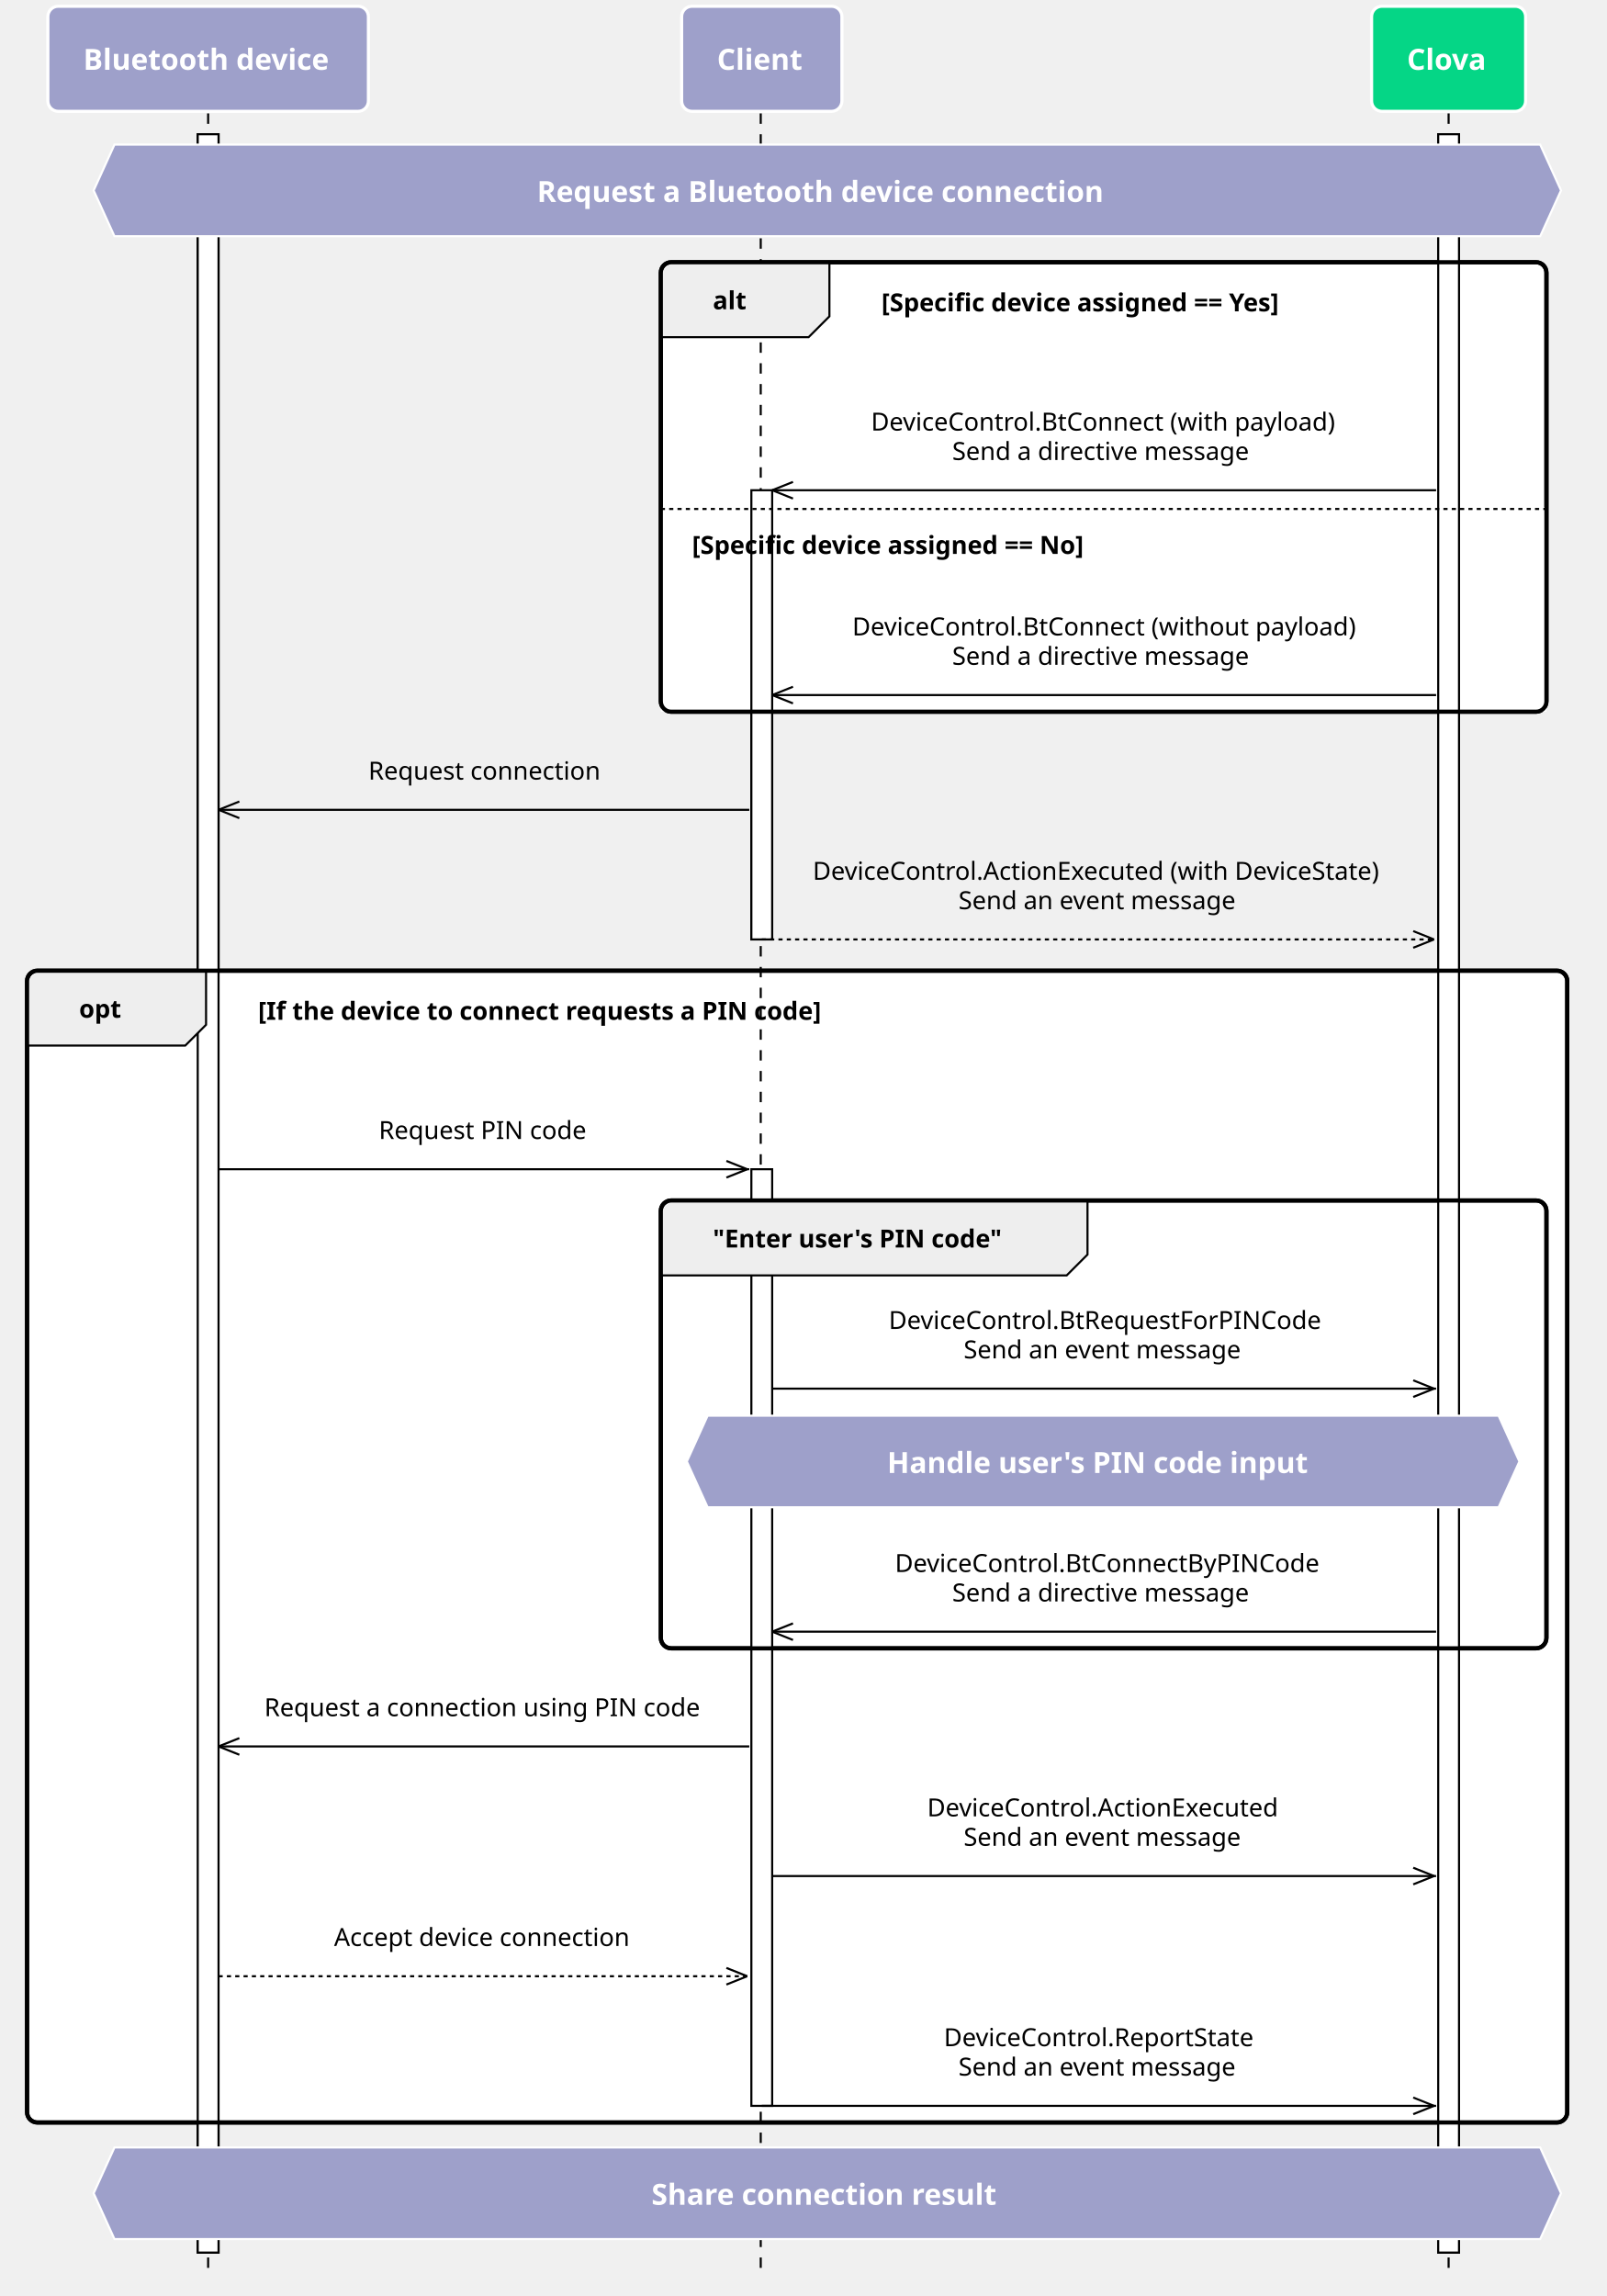
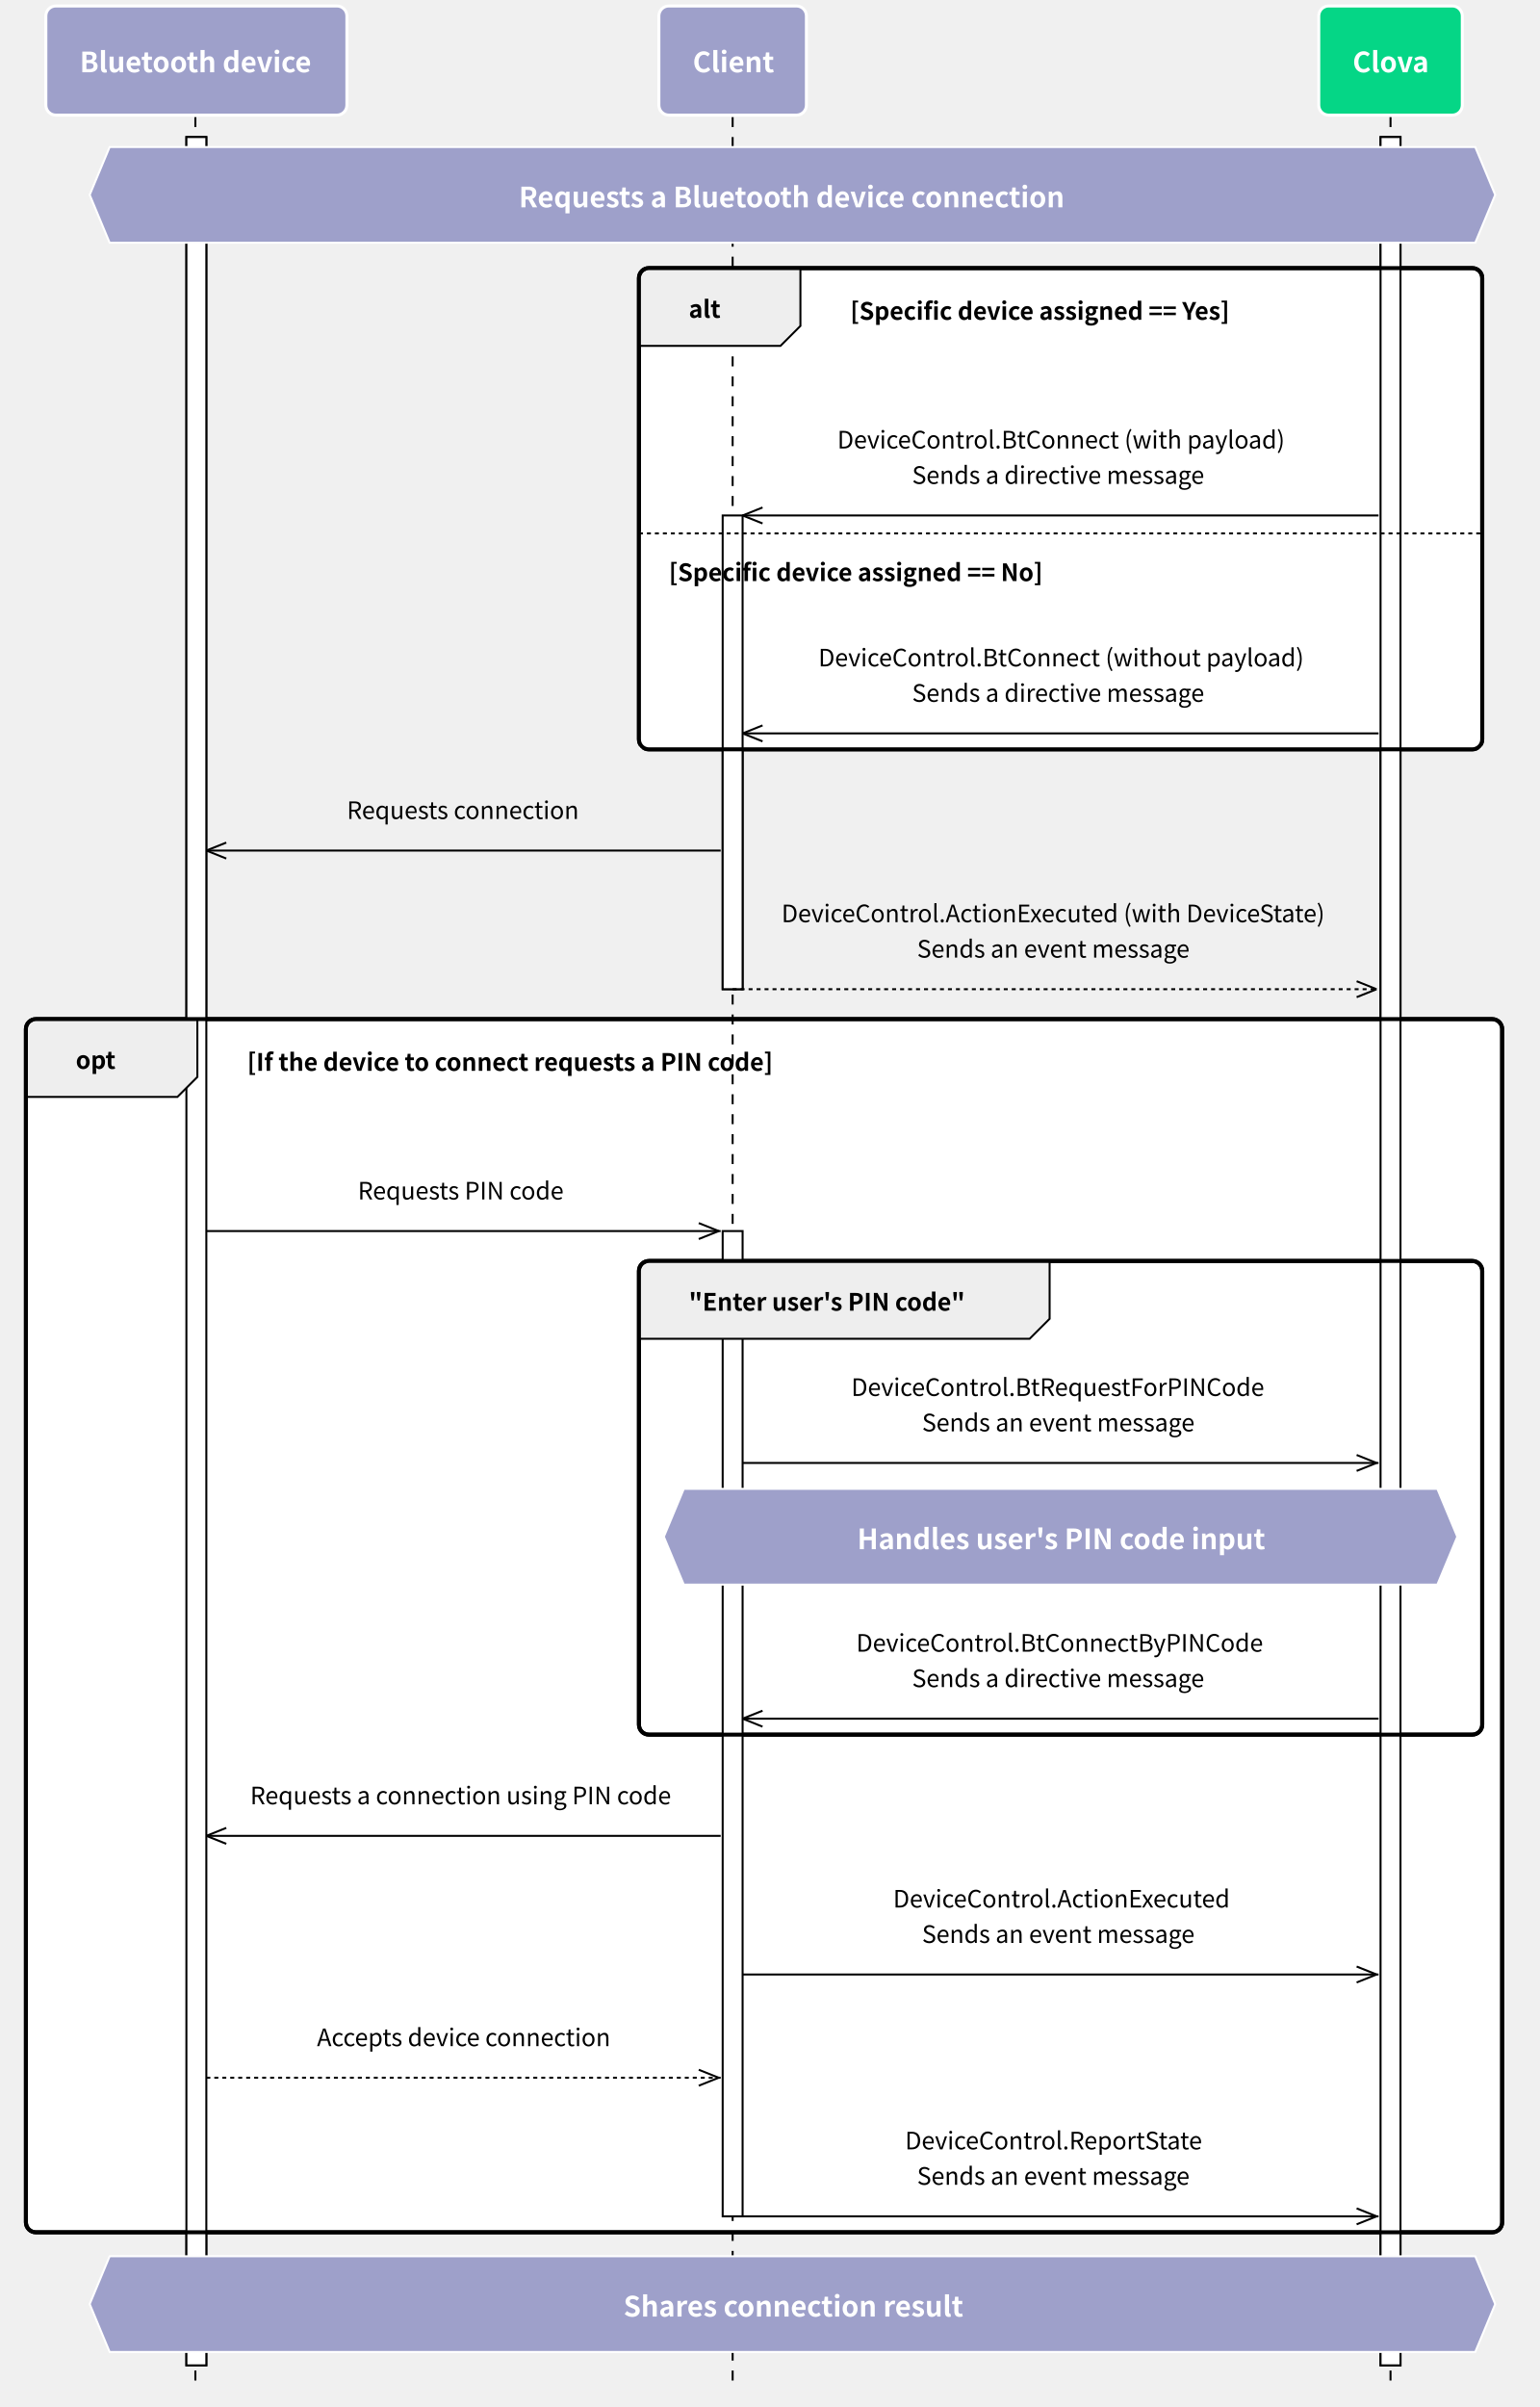
- <svg xmlns="http://www.w3.org/2000/svg" contentScriptType="application/ecmascript" contentStyleType="text/css" height="1103px" preserveAspectRatio="none" style="width:772px;height:1103px;" version="1.1" viewBox="0 0 772 1103" width="772px" zoomAndPan="magnify">
+ <svg xmlns="http://www.w3.org/2000/svg" contentScriptType="application/ecmascript" contentStyleType="text/css" height="1207px" preserveAspectRatio="none" style="width:772px;height:1207px;" version="1.1" viewBox="0 0 772 1207" width="772px" zoomAndPan="magnify">
  <defs />
  <g>
-     <rect fill="#FFFFFF" height="1017.652" style="stroke: #000000; stroke-width: 1.0;" width="10" x="95" y="64.488" />
-     <rect fill="#FFFFFF" height="215.797" style="stroke: #000000; stroke-width: 1.0;" width="10" x="361" y="235.508" />
-     <rect fill="#FFFFFF" height="449.949" style="stroke: #000000; stroke-width: 1.0;" width="10" x="361" y="561.703" />
-     <rect fill="#FFFFFF" height="1017.652" style="stroke: #000000; stroke-width: 1.0;" width="10" x="691" y="64.488" />
-     <rect fill="#FFFFFF" height="215.93" rx="5" ry="5" style="stroke: #000000; stroke-width: 2.0;" width="425.5" x="317.5" y="125.977" />
-     <rect fill="#FFFFFF" height="98.398" style="stroke: none; stroke-width: 1.0;" width="425.5" x="317.5" y="243.508" />
-     <rect fill="#FFFFFF" height="553.348" rx="5" ry="5" style="stroke: #000000; stroke-width: 2.0;" width="740" x="13" y="466.305" />
-     <rect fill="#FFFFFF" height="215.152" rx="5" ry="5" style="stroke: #000000; stroke-width: 2.0;" width="425.5" x="317.5" y="576.703" />
-     <line style="stroke: #000000; stroke-width: 1.0; stroke-dasharray: 5.0,5.0;" x1="100" x2="100" y1="54.488" y2="1091.141" />
-     <line style="stroke: #000000; stroke-width: 1.0; stroke-dasharray: 5.0,5.0;" x1="365.5" x2="365.5" y1="54.488" y2="1091.141" />
-     <line style="stroke: #000000; stroke-width: 1.0; stroke-dasharray: 5.0,5.0;" x1="696" x2="696" y1="54.488" y2="1091.141" />
-     <rect fill="#9EA0CA" height="50.488" rx="5" ry="5" style="stroke: #FFFFFF; stroke-width: 1.5;" width="154" x="23" y="3" />
-     <text fill="#FFFFFF" font-family="sans-serif" font-size="14" font-weight="bold" lengthAdjust="spacingAndGlyphs" textLength="120" x="40" y="33.535">Bluetooth device</text>
-     <rect fill="#9EA0CA" height="50.488" rx="5" ry="5" style="stroke: #FFFFFF; stroke-width: 1.5;" width="77" x="327.5" y="3" />
-     <text fill="#FFFFFF" font-family="sans-serif" font-size="14" font-weight="bold" lengthAdjust="spacingAndGlyphs" textLength="43" x="344.5" y="33.535">Client</text>
-     <rect fill="#05D686" height="50.488" rx="5" ry="5" style="stroke: #FFFFFF; stroke-width: 1.5;" width="74" x="659" y="3" />
-     <text fill="#FFFFFF" font-family="sans-serif" font-size="14" font-weight="bold" lengthAdjust="spacingAndGlyphs" textLength="40" x="676" y="33.535">Clova</text>
-     <rect fill="#FFFFFF" height="1017.652" style="stroke: #000000; stroke-width: 1.0;" width="10" x="95" y="64.488" />
-     <rect fill="#FFFFFF" height="215.797" style="stroke: #000000; stroke-width: 1.0;" width="10" x="361" y="235.508" />
-     <rect fill="#FFFFFF" height="449.949" style="stroke: #000000; stroke-width: 1.0;" width="10" x="361" y="561.703" />
-     <rect fill="#FFFFFF" height="1017.652" style="stroke: #000000; stroke-width: 1.0;" width="10" x="691" y="64.488" />
-     <polygon fill="#9EA0CA" points="55,69.488,740,69.488,750,91.488,740,113.488,55,113.488,45,91.488,55,69.488" style="stroke: #FFFFFF; stroke-width: 1.0;" />
-     <text fill="#FFFFFF" font-family="sans-serif" font-size="14" font-weight="bold" lengthAdjust="spacingAndGlyphs" textLength="279" x="258" y="97.023">Request a Bluetooth device connection</text>
-     <path d="M322.5,125.977 L398.5,125.977 L398.5,151.977 L388.5,161.977 L317.5,161.977 L317.5,130.977 " fill="#EEEEEE" style="stroke: #000000; stroke-width: 1.0;" />
-     <rect fill="none" height="215.93" rx="5" ry="5" style="stroke: #000000; stroke-width: 2.0;" width="425.5" x="317.5" y="125.977" />
-     <text fill="#000000" font-family="sans-serif" font-size="12" font-weight="bold" lengthAdjust="spacingAndGlyphs" textLength="16" x="342.5" y="148.578">alt</text>
-     <text fill="#000000" font-family="sans-serif" font-size="12" font-weight="bold" lengthAdjust="spacingAndGlyphs" textLength="208" x="423.5" y="149.578">[Specific device assigned == Yes]</text>
-     <line style="stroke: #000000; stroke-width: 1.0;" x1="371" x2="381" y1="235.508" y2="231.508" />
-     <line style="stroke: #000000; stroke-width: 1.0;" x1="371" x2="381" y1="235.508" y2="239.508" />
-     <line style="stroke: #000000; stroke-width: 1.0;" x1="371" x2="690" y1="235.508" y2="235.508" />
-     <text fill="#000000" font-family="sans-serif" font-size="12" lengthAdjust="spacingAndGlyphs" textLength="225" x="418.5" y="206.844">DeviceControl.BtConnect (with payload)</text>
-     <text fill="#000000" font-family="sans-serif" font-size="12" lengthAdjust="spacingAndGlyphs" textLength="147" x="457.5" y="220.977">Send a directive message</text>
-     <line style="stroke: #000000; stroke-width: 1.0; stroke-dasharray: 2.0,2.0;" x1="317.5" x2="743" y1="244.508" y2="244.508" />
-     <text fill="#000000" font-family="sans-serif" font-size="12" font-weight="bold" lengthAdjust="spacingAndGlyphs" textLength="203" x="332.5" y="266.109">[Specific device assigned == No]</text>
-     <line style="stroke: #000000; stroke-width: 1.0;" x1="371" x2="381" y1="333.906" y2="329.906" />
-     <line style="stroke: #000000; stroke-width: 1.0;" x1="371" x2="381" y1="333.906" y2="337.906" />
-     <line style="stroke: #000000; stroke-width: 1.0;" x1="371" x2="690" y1="333.906" y2="333.906" />
-     <text fill="#000000" font-family="sans-serif" font-size="12" lengthAdjust="spacingAndGlyphs" textLength="243" x="409.5" y="305.242">DeviceControl.BtConnect (without payload)</text>
-     <text fill="#000000" font-family="sans-serif" font-size="12" lengthAdjust="spacingAndGlyphs" textLength="147" x="457.5" y="319.375">Send a directive message</text>
-     <line style="stroke: #000000; stroke-width: 1.0;" x1="105" x2="115" y1="389.039" y2="385.039" />
-     <line style="stroke: #000000; stroke-width: 1.0;" x1="105" x2="115" y1="389.039" y2="393.039" />
-     <line style="stroke: #000000; stroke-width: 1.0;" x1="105" x2="360" y1="389.039" y2="389.039" />
-     <text fill="#000000" font-family="sans-serif" font-size="12" lengthAdjust="spacingAndGlyphs" textLength="112" x="177" y="374.508">Request connection</text>
-     <line style="stroke: #000000; stroke-width: 1.0;" x1="689" x2="679" y1="451.305" y2="447.305" />
-     <line style="stroke: #000000; stroke-width: 1.0;" x1="689" x2="679" y1="451.305" y2="455.305" />
-     <line style="stroke: #000000; stroke-width: 1.0; stroke-dasharray: 2.0,2.0;" x1="366" x2="690" y1="451.305" y2="451.305" />
-     <text fill="#000000" font-family="sans-serif" font-size="12" lengthAdjust="spacingAndGlyphs" textLength="276" x="390.5" y="422.641">DeviceControl.ActionExecuted (with DeviceState)</text>
-     <text fill="#000000" font-family="sans-serif" font-size="12" lengthAdjust="spacingAndGlyphs" textLength="136" x="460.5" y="436.773">Send an event message</text>
-     <path d="M18,466.305 L99,466.305 L99,492.305 L89,502.305 L13,502.305 L13,471.305 " fill="#EEEEEE" style="stroke: #000000; stroke-width: 1.0;" />
-     <rect fill="none" height="553.348" rx="5" ry="5" style="stroke: #000000; stroke-width: 2.0;" width="740" x="13" y="466.305" />
-     <text fill="#000000" font-family="sans-serif" font-size="12" font-weight="bold" lengthAdjust="spacingAndGlyphs" textLength="21" x="38" y="488.906">opt</text>
-     <text fill="#000000" font-family="sans-serif" font-size="12" font-weight="bold" lengthAdjust="spacingAndGlyphs" textLength="279" x="124" y="489.906">[If the device to connect requests a PIN code]</text>
-     <line style="stroke: #000000; stroke-width: 1.0;" x1="359" x2="349" y1="561.703" y2="557.703" />
-     <line style="stroke: #000000; stroke-width: 1.0;" x1="359" x2="349" y1="561.703" y2="565.703" />
-     <line style="stroke: #000000; stroke-width: 1.0;" x1="105" x2="360" y1="561.703" y2="561.703" />
-     <text fill="#000000" font-family="sans-serif" font-size="12" lengthAdjust="spacingAndGlyphs" textLength="102" x="182" y="547.172">Request PIN code</text>
-     <path d="M322.5,576.703 L522.5,576.703 L522.5,602.703 L512.5,612.703 L317.5,612.703 L317.5,581.703 " fill="#EEEEEE" style="stroke: #000000; stroke-width: 1.0;" />
-     <rect fill="none" height="215.152" rx="5" ry="5" style="stroke: #000000; stroke-width: 2.0;" width="425.5" x="317.5" y="576.703" />
-     <text fill="#000000" font-family="sans-serif" font-size="12" font-weight="bold" lengthAdjust="spacingAndGlyphs" textLength="140" x="342.5" y="599.305">"Enter user's PIN code"</text>
-     <line style="stroke: #000000; stroke-width: 1.0;" x1="689" x2="679" y1="667.102" y2="663.102" />
-     <line style="stroke: #000000; stroke-width: 1.0;" x1="689" x2="679" y1="667.102" y2="671.102" />
-     <line style="stroke: #000000; stroke-width: 1.0;" x1="371" x2="690" y1="667.102" y2="667.102" />
-     <text fill="#000000" font-family="sans-serif" font-size="12" lengthAdjust="spacingAndGlyphs" textLength="208" x="427" y="638.438">DeviceControl.BtRequestForPINCode</text>
-     <text fill="#000000" font-family="sans-serif" font-size="12" lengthAdjust="spacingAndGlyphs" textLength="136" x="463" y="652.57">Send an event message</text>
-     <polygon fill="#9EA0CA" points="340,680.102,720,680.102,730,702.102,720,724.102,340,724.102,330,702.102,340,680.102" style="stroke: #FFFFFF; stroke-width: 1.0;" />
-     <text fill="#FFFFFF" font-family="sans-serif" font-size="14" font-weight="bold" lengthAdjust="spacingAndGlyphs" textLength="208" x="426.25" y="707.637">Handle user's PIN code input</text>
-     <line style="stroke: #000000; stroke-width: 1.0;" x1="371" x2="381" y1="783.856" y2="779.856" />
-     <line style="stroke: #000000; stroke-width: 1.0;" x1="371" x2="381" y1="783.856" y2="787.856" />
-     <line style="stroke: #000000; stroke-width: 1.0;" x1="371" x2="690" y1="783.856" y2="783.856" />
-     <text fill="#000000" font-family="sans-serif" font-size="12" lengthAdjust="spacingAndGlyphs" textLength="202" x="430" y="755.191">DeviceControl.BtConnectByPINCode</text>
-     <text fill="#000000" font-family="sans-serif" font-size="12" lengthAdjust="spacingAndGlyphs" textLength="147" x="457.5" y="769.324">Send a directive message</text>
-     <line style="stroke: #000000; stroke-width: 1.0;" x1="105" x2="115" y1="838.988" y2="834.988" />
-     <line style="stroke: #000000; stroke-width: 1.0;" x1="105" x2="115" y1="838.988" y2="842.988" />
-     <line style="stroke: #000000; stroke-width: 1.0;" x1="105" x2="360" y1="838.988" y2="838.988" />
-     <text fill="#000000" font-family="sans-serif" font-size="12" lengthAdjust="spacingAndGlyphs" textLength="212" x="127" y="824.457">Request a connection using PIN code</text>
-     <line style="stroke: #000000; stroke-width: 1.0;" x1="689" x2="679" y1="901.254" y2="897.254" />
-     <line style="stroke: #000000; stroke-width: 1.0;" x1="689" x2="679" y1="901.254" y2="905.254" />
-     <line style="stroke: #000000; stroke-width: 1.0;" x1="371" x2="690" y1="901.254" y2="901.254" />
-     <text fill="#000000" font-family="sans-serif" font-size="12" lengthAdjust="spacingAndGlyphs" textLength="171" x="445.5" y="872.59">DeviceControl.ActionExecuted</text>
-     <text fill="#000000" font-family="sans-serif" font-size="12" lengthAdjust="spacingAndGlyphs" textLength="136" x="463" y="886.723">Send an event message</text>
-     <line style="stroke: #000000; stroke-width: 1.0;" x1="359" x2="349" y1="949.387" y2="945.387" />
-     <line style="stroke: #000000; stroke-width: 1.0;" x1="359" x2="349" y1="949.387" y2="953.387" />
-     <line style="stroke: #000000; stroke-width: 1.0; stroke-dasharray: 2.0,2.0;" x1="105" x2="360" y1="949.387" y2="949.387" />
-     <text fill="#000000" font-family="sans-serif" font-size="12" lengthAdjust="spacingAndGlyphs" textLength="145" x="160.5" y="934.856">Accept device connection</text>
-     <line style="stroke: #000000; stroke-width: 1.0;" x1="689" x2="679" y1="1011.652" y2="1007.652" />
-     <line style="stroke: #000000; stroke-width: 1.0;" x1="689" x2="679" y1="1011.652" y2="1015.652" />
-     <line style="stroke: #000000; stroke-width: 1.0;" x1="366" x2="690" y1="1011.652" y2="1011.652" />
-     <text fill="#000000" font-family="sans-serif" font-size="12" lengthAdjust="spacingAndGlyphs" textLength="150" x="453.5" y="982.988">DeviceControl.ReportState</text>
-     <text fill="#000000" font-family="sans-serif" font-size="12" lengthAdjust="spacingAndGlyphs" textLength="136" x="460.5" y="997.121">Send an event message</text>
-     <polygon fill="#9EA0CA" points="55,1031.652,740,1031.652,750,1053.652,740,1075.652,55,1075.652,45,1053.652,55,1031.652" style="stroke: #FFFFFF; stroke-width: 1.0;" />
-     <text fill="#FFFFFF" font-family="sans-serif" font-size="14" font-weight="bold" lengthAdjust="spacingAndGlyphs" textLength="169" x="313" y="1059.188">Share connection result</text>
+     <rect fill="#FFFFFF" height="1117.4" style="stroke: #000000; stroke-width: 1.0;" width="10" x="93.5" y="68.72" />
+     <rect fill="#FFFFFF" height="237.56" style="stroke: #000000; stroke-width: 1.0;" width="10" x="362.5" y="258.48" />
+     <rect fill="#FFFFFF" height="494.08" style="stroke: #000000; stroke-width: 1.0;" width="10" x="362.5" y="617.32" />
+     <rect fill="#FFFFFF" height="1117.4" style="stroke: #000000; stroke-width: 1.0;" width="10" x="692.5" y="68.72" />
+     <rect fill="#FFFFFF" height="241.32" rx="5" ry="5" style="stroke: #000000; stroke-width: 2.0;" width="423" x="320.5" y="134.44" />
+     <rect fill="#FFFFFF" height="109.28" style="stroke: none; stroke-width: 1.0;" width="423" x="320.5" y="266.48" />
+     <rect fill="#FFFFFF" height="608.36" rx="5" ry="5" style="stroke: #000000; stroke-width: 2.0;" width="740.5" x="13" y="511.04" />
+     <rect fill="#FFFFFF" height="237.52" rx="5" ry="5" style="stroke: #000000; stroke-width: 2.0;" width="423" x="320.5" y="632.32" />
+     <line style="stroke: #000000; stroke-width: 1.0; stroke-dasharray: 5.0,5.0;" x1="98" x2="98" y1="58.72" y2="1195.12" />
+     <line style="stroke: #000000; stroke-width: 1.0; stroke-dasharray: 5.0,5.0;" x1="367.5" x2="367.5" y1="58.72" y2="1195.12" />
+     <line style="stroke: #000000; stroke-width: 1.0; stroke-dasharray: 5.0,5.0;" x1="697.5" x2="697.5" y1="58.72" y2="1195.12" />
+     <rect fill="#9EA0CA" height="54.72" rx="5" ry="5" style="stroke: #FFFFFF; stroke-width: 1.5;" width="151" x="23" y="3" />
+     <text fill="#FFFFFF" font-family="Noto Sans CJK KR" font-size="14" font-weight="bold" lengthAdjust="spacingAndGlyphs" textLength="117" x="40" y="36.24">Bluetooth device</text>
+     <rect fill="#9EA0CA" height="54.72" rx="5" ry="5" style="stroke: #FFFFFF; stroke-width: 1.5;" width="74" x="330.5" y="3" />
+     <text fill="#FFFFFF" font-family="Noto Sans CJK KR" font-size="14" font-weight="bold" lengthAdjust="spacingAndGlyphs" textLength="40" x="347.5" y="36.24">Client</text>
+     <rect fill="#05D686" height="54.72" rx="5" ry="5" style="stroke: #FFFFFF; stroke-width: 1.5;" width="72" x="661.5" y="3" />
+     <text fill="#FFFFFF" font-family="Noto Sans CJK KR" font-size="14" font-weight="bold" lengthAdjust="spacingAndGlyphs" textLength="38" x="678.5" y="36.24">Clova</text>
+     <rect fill="#FFFFFF" height="1117.4" style="stroke: #000000; stroke-width: 1.0;" width="10" x="93.5" y="68.72" />
+     <rect fill="#FFFFFF" height="237.56" style="stroke: #000000; stroke-width: 1.0;" width="10" x="362.5" y="258.48" />
+     <rect fill="#FFFFFF" height="494.08" style="stroke: #000000; stroke-width: 1.0;" width="10" x="362.5" y="617.32" />
+     <rect fill="#FFFFFF" height="1117.4" style="stroke: #000000; stroke-width: 1.0;" width="10" x="692.5" y="68.72" />
+     <polygon fill="#9EA0CA" points="55,73.72,740,73.72,750,97.72,740,121.72,55,121.72,45,97.72,55,73.72" style="stroke: #FFFFFF; stroke-width: 1.0;" />
+     <text fill="#FFFFFF" font-family="Noto Sans CJK KR" font-size="14" font-weight="bold" lengthAdjust="spacingAndGlyphs" textLength="275" x="260.25" y="103.96">Requests a Bluetooth device connection</text>
+     <path d="M325.5,134.44 L401.5,134.44 L401.5,163.44 L391.5,173.44 L320.5,173.44 L320.5,139.44 " fill="#EEEEEE" style="stroke: #000000; stroke-width: 1.0;" />
+     <rect fill="none" height="241.32" rx="5" ry="5" style="stroke: #000000; stroke-width: 2.0;" width="423" x="320.5" y="134.44" />
+     <text fill="#000000" font-family="Noto Sans CJK KR" font-size="12" font-weight="bold" lengthAdjust="spacingAndGlyphs" textLength="16" x="345.5" y="159.36">alt</text>
+     <text fill="#000000" font-family="Noto Sans CJK KR" font-size="12" font-weight="bold" lengthAdjust="spacingAndGlyphs" textLength="194" x="426.5" y="160.36">[Specific device assigned == Yes]</text>
+     <line style="stroke: #000000; stroke-width: 1.0;" x1="372.5" x2="382.5" y1="258.48" y2="254.48" />
+     <line style="stroke: #000000; stroke-width: 1.0;" x1="372.5" x2="382.5" y1="258.48" y2="262.48" />
+     <line style="stroke: #000000; stroke-width: 1.0;" x1="372.5" x2="691.5" y1="258.48" y2="258.48" />
+     <text fill="#000000" font-family="Noto Sans CJK KR" font-size="12" lengthAdjust="spacingAndGlyphs" textLength="225" x="420" y="224.88">DeviceControl.BtConnect (with payload)</text>
+     <text fill="#000000" font-family="Noto Sans CJK KR" font-size="12" lengthAdjust="spacingAndGlyphs" textLength="150" x="457.5" y="242.64">Sends a directive message</text>
+     <line style="stroke: #000000; stroke-width: 1.0; stroke-dasharray: 2.0,2.0;" x1="320.5" x2="743.5" y1="267.48" y2="267.48" />
+     <text fill="#000000" font-family="Noto Sans CJK KR" font-size="12" font-weight="bold" lengthAdjust="spacingAndGlyphs" textLength="191" x="335.5" y="291.4">[Specific device assigned == No]</text>
+     <line style="stroke: #000000; stroke-width: 1.0;" x1="372.5" x2="382.5" y1="367.76" y2="363.76" />
+     <line style="stroke: #000000; stroke-width: 1.0;" x1="372.5" x2="382.5" y1="367.76" y2="371.76" />
+     <line style="stroke: #000000; stroke-width: 1.0;" x1="372.5" x2="691.5" y1="367.76" y2="367.76" />
+     <text fill="#000000" font-family="Noto Sans CJK KR" font-size="12" lengthAdjust="spacingAndGlyphs" textLength="244" x="410.5" y="334.16">DeviceControl.BtConnect (without payload)</text>
+     <text fill="#000000" font-family="Noto Sans CJK KR" font-size="12" lengthAdjust="spacingAndGlyphs" textLength="150" x="457.5" y="351.92">Sends a directive message</text>
+     <line style="stroke: #000000; stroke-width: 1.0;" x1="103.5" x2="113.5" y1="426.52" y2="422.52" />
+     <line style="stroke: #000000; stroke-width: 1.0;" x1="103.5" x2="113.5" y1="426.52" y2="430.52" />
+     <line style="stroke: #000000; stroke-width: 1.0;" x1="103.5" x2="361.5" y1="426.52" y2="426.52" />
+     <text fill="#000000" font-family="Noto Sans CJK KR" font-size="12" lengthAdjust="spacingAndGlyphs" textLength="118" x="174" y="410.68">Requests connection</text>
+     <line style="stroke: #000000; stroke-width: 1.0;" x1="690.5" x2="680.5" y1="496.04" y2="492.04" />
+     <line style="stroke: #000000; stroke-width: 1.0;" x1="690.5" x2="680.5" y1="496.04" y2="500.04" />
+     <line style="stroke: #000000; stroke-width: 1.0; stroke-dasharray: 2.0,2.0;" x1="367.5" x2="691.5" y1="496.04" y2="496.04" />
+     <text fill="#000000" font-family="Noto Sans CJK KR" font-size="12" lengthAdjust="spacingAndGlyphs" textLength="276" x="392" y="462.44">DeviceControl.ActionExecuted (with DeviceState)</text>
+     <text fill="#000000" font-family="Noto Sans CJK KR" font-size="12" lengthAdjust="spacingAndGlyphs" textLength="140" x="460" y="480.2">Sends an event message</text>
+     <path d="M18,511.04 L99,511.04 L99,540.04 L89,550.04 L13,550.04 L13,516.04 " fill="#EEEEEE" style="stroke: #000000; stroke-width: 1.0;" />
+     <rect fill="none" height="608.36" rx="5" ry="5" style="stroke: #000000; stroke-width: 2.0;" width="740.5" x="13" y="511.04" />
+     <text fill="#000000" font-family="Noto Sans CJK KR" font-size="12" font-weight="bold" lengthAdjust="spacingAndGlyphs" textLength="21" x="38" y="535.96">opt</text>
+     <text fill="#000000" font-family="Noto Sans CJK KR" font-size="12" font-weight="bold" lengthAdjust="spacingAndGlyphs" textLength="271" x="124" y="536.96">[If the device to connect requests a PIN code]</text>
+     <line style="stroke: #000000; stroke-width: 1.0;" x1="360.5" x2="350.5" y1="617.32" y2="613.32" />
+     <line style="stroke: #000000; stroke-width: 1.0;" x1="360.5" x2="350.5" y1="617.32" y2="621.32" />
+     <line style="stroke: #000000; stroke-width: 1.0;" x1="103.5" x2="361.5" y1="617.32" y2="617.32" />
+     <text fill="#000000" font-family="Noto Sans CJK KR" font-size="12" lengthAdjust="spacingAndGlyphs" textLength="107" x="179.5" y="601.48">Requests PIN code</text>
+     <path d="M325.5,632.32 L526.5,632.32 L526.5,661.32 L516.5,671.32 L320.5,671.32 L320.5,637.32 " fill="#EEEEEE" style="stroke: #000000; stroke-width: 1.0;" />
+     <rect fill="none" height="237.52" rx="5" ry="5" style="stroke: #000000; stroke-width: 2.0;" width="423" x="320.5" y="632.32" />
+     <text fill="#000000" font-family="Noto Sans CJK KR" font-size="12" font-weight="bold" lengthAdjust="spacingAndGlyphs" textLength="141" x="345.5" y="657.24">"Enter user's PIN code"</text>
+     <line style="stroke: #000000; stroke-width: 1.0;" x1="690.5" x2="680.5" y1="733.6" y2="729.6" />
+     <line style="stroke: #000000; stroke-width: 1.0;" x1="690.5" x2="680.5" y1="733.6" y2="737.6" />
+     <line style="stroke: #000000; stroke-width: 1.0;" x1="372.5" x2="691.5" y1="733.6" y2="733.6" />
+     <text fill="#000000" font-family="Noto Sans CJK KR" font-size="12" lengthAdjust="spacingAndGlyphs" textLength="211" x="427" y="700">DeviceControl.BtRequestForPINCode</text>
+     <text fill="#000000" font-family="Noto Sans CJK KR" font-size="12" lengthAdjust="spacingAndGlyphs" textLength="140" x="462.5" y="717.76">Sends an event message</text>
+     <polygon fill="#9EA0CA" points="343,746.6,721,746.6,731,770.6,721,794.6,343,794.6,333,770.6,343,746.6" style="stroke: #FFFFFF; stroke-width: 1.0;" />
+     <text fill="#FFFFFF" font-family="Noto Sans CJK KR" font-size="14" font-weight="bold" lengthAdjust="spacingAndGlyphs" textLength="204" x="430" y="776.84">Handles user's PIN code input</text>
+     <line style="stroke: #000000; stroke-width: 1.0;" x1="372.5" x2="382.5" y1="861.84" y2="857.84" />
+     <line style="stroke: #000000; stroke-width: 1.0;" x1="372.5" x2="382.5" y1="861.84" y2="865.84" />
+     <line style="stroke: #000000; stroke-width: 1.0;" x1="372.5" x2="691.5" y1="861.84" y2="861.84" />
+     <text fill="#000000" font-family="Noto Sans CJK KR" font-size="12" lengthAdjust="spacingAndGlyphs" textLength="206" x="429.5" y="828.24">DeviceControl.BtConnectByPINCode</text>
+     <text fill="#000000" font-family="Noto Sans CJK KR" font-size="12" lengthAdjust="spacingAndGlyphs" textLength="150" x="457.5" y="846">Sends a directive message</text>
+     <line style="stroke: #000000; stroke-width: 1.0;" x1="103.5" x2="113.5" y1="920.6" y2="916.6" />
+     <line style="stroke: #000000; stroke-width: 1.0;" x1="103.5" x2="113.5" y1="920.6" y2="924.6" />
+     <line style="stroke: #000000; stroke-width: 1.0;" x1="103.5" x2="361.5" y1="920.6" y2="920.6" />
+     <text fill="#000000" font-family="Noto Sans CJK KR" font-size="12" lengthAdjust="spacingAndGlyphs" textLength="215" x="125.5" y="904.76">Requests a connection using PIN code</text>
+     <line style="stroke: #000000; stroke-width: 1.0;" x1="690.5" x2="680.5" y1="990.12" y2="986.12" />
+     <line style="stroke: #000000; stroke-width: 1.0;" x1="690.5" x2="680.5" y1="990.12" y2="994.12" />
+     <line style="stroke: #000000; stroke-width: 1.0;" x1="372.5" x2="691.5" y1="990.12" y2="990.12" />
+     <text fill="#000000" font-family="Noto Sans CJK KR" font-size="12" lengthAdjust="spacingAndGlyphs" textLength="169" x="448" y="956.52">DeviceControl.ActionExecuted</text>
+     <text fill="#000000" font-family="Noto Sans CJK KR" font-size="12" lengthAdjust="spacingAndGlyphs" textLength="140" x="462.5" y="974.28">Sends an event message</text>
+     <line style="stroke: #000000; stroke-width: 1.0;" x1="360.5" x2="350.5" y1="1041.88" y2="1037.88" />
+     <line style="stroke: #000000; stroke-width: 1.0;" x1="360.5" x2="350.5" y1="1041.88" y2="1045.88" />
+     <line style="stroke: #000000; stroke-width: 1.0; stroke-dasharray: 2.0,2.0;" x1="103.5" x2="361.5" y1="1041.88" y2="1041.88" />
+     <text fill="#000000" font-family="Noto Sans CJK KR" font-size="12" lengthAdjust="spacingAndGlyphs" textLength="148" x="159" y="1026.04">Accepts device connection</text>
+     <line style="stroke: #000000; stroke-width: 1.0;" x1="690.5" x2="680.5" y1="1111.4" y2="1107.4" />
+     <line style="stroke: #000000; stroke-width: 1.0;" x1="690.5" x2="680.5" y1="1111.4" y2="1115.4" />
+     <line style="stroke: #000000; stroke-width: 1.0;" x1="367.5" x2="691.5" y1="1111.4" y2="1111.4" />
+     <text fill="#000000" font-family="Noto Sans CJK KR" font-size="12" lengthAdjust="spacingAndGlyphs" textLength="152" x="454" y="1077.8">DeviceControl.ReportState</text>
+     <text fill="#000000" font-family="Noto Sans CJK KR" font-size="12" lengthAdjust="spacingAndGlyphs" textLength="140" x="460" y="1095.56">Sends an event message</text>
+     <polygon fill="#9EA0CA" points="55,1131.4,740,1131.4,750,1155.4,740,1179.4,55,1179.4,45,1155.4,55,1131.4" style="stroke: #FFFFFF; stroke-width: 1.0;" />
+     <text fill="#FFFFFF" font-family="Noto Sans CJK KR" font-size="14" font-weight="bold" lengthAdjust="spacingAndGlyphs" textLength="170" x="312.75" y="1161.64">Shares connection result</text>
  </g>
</svg>
